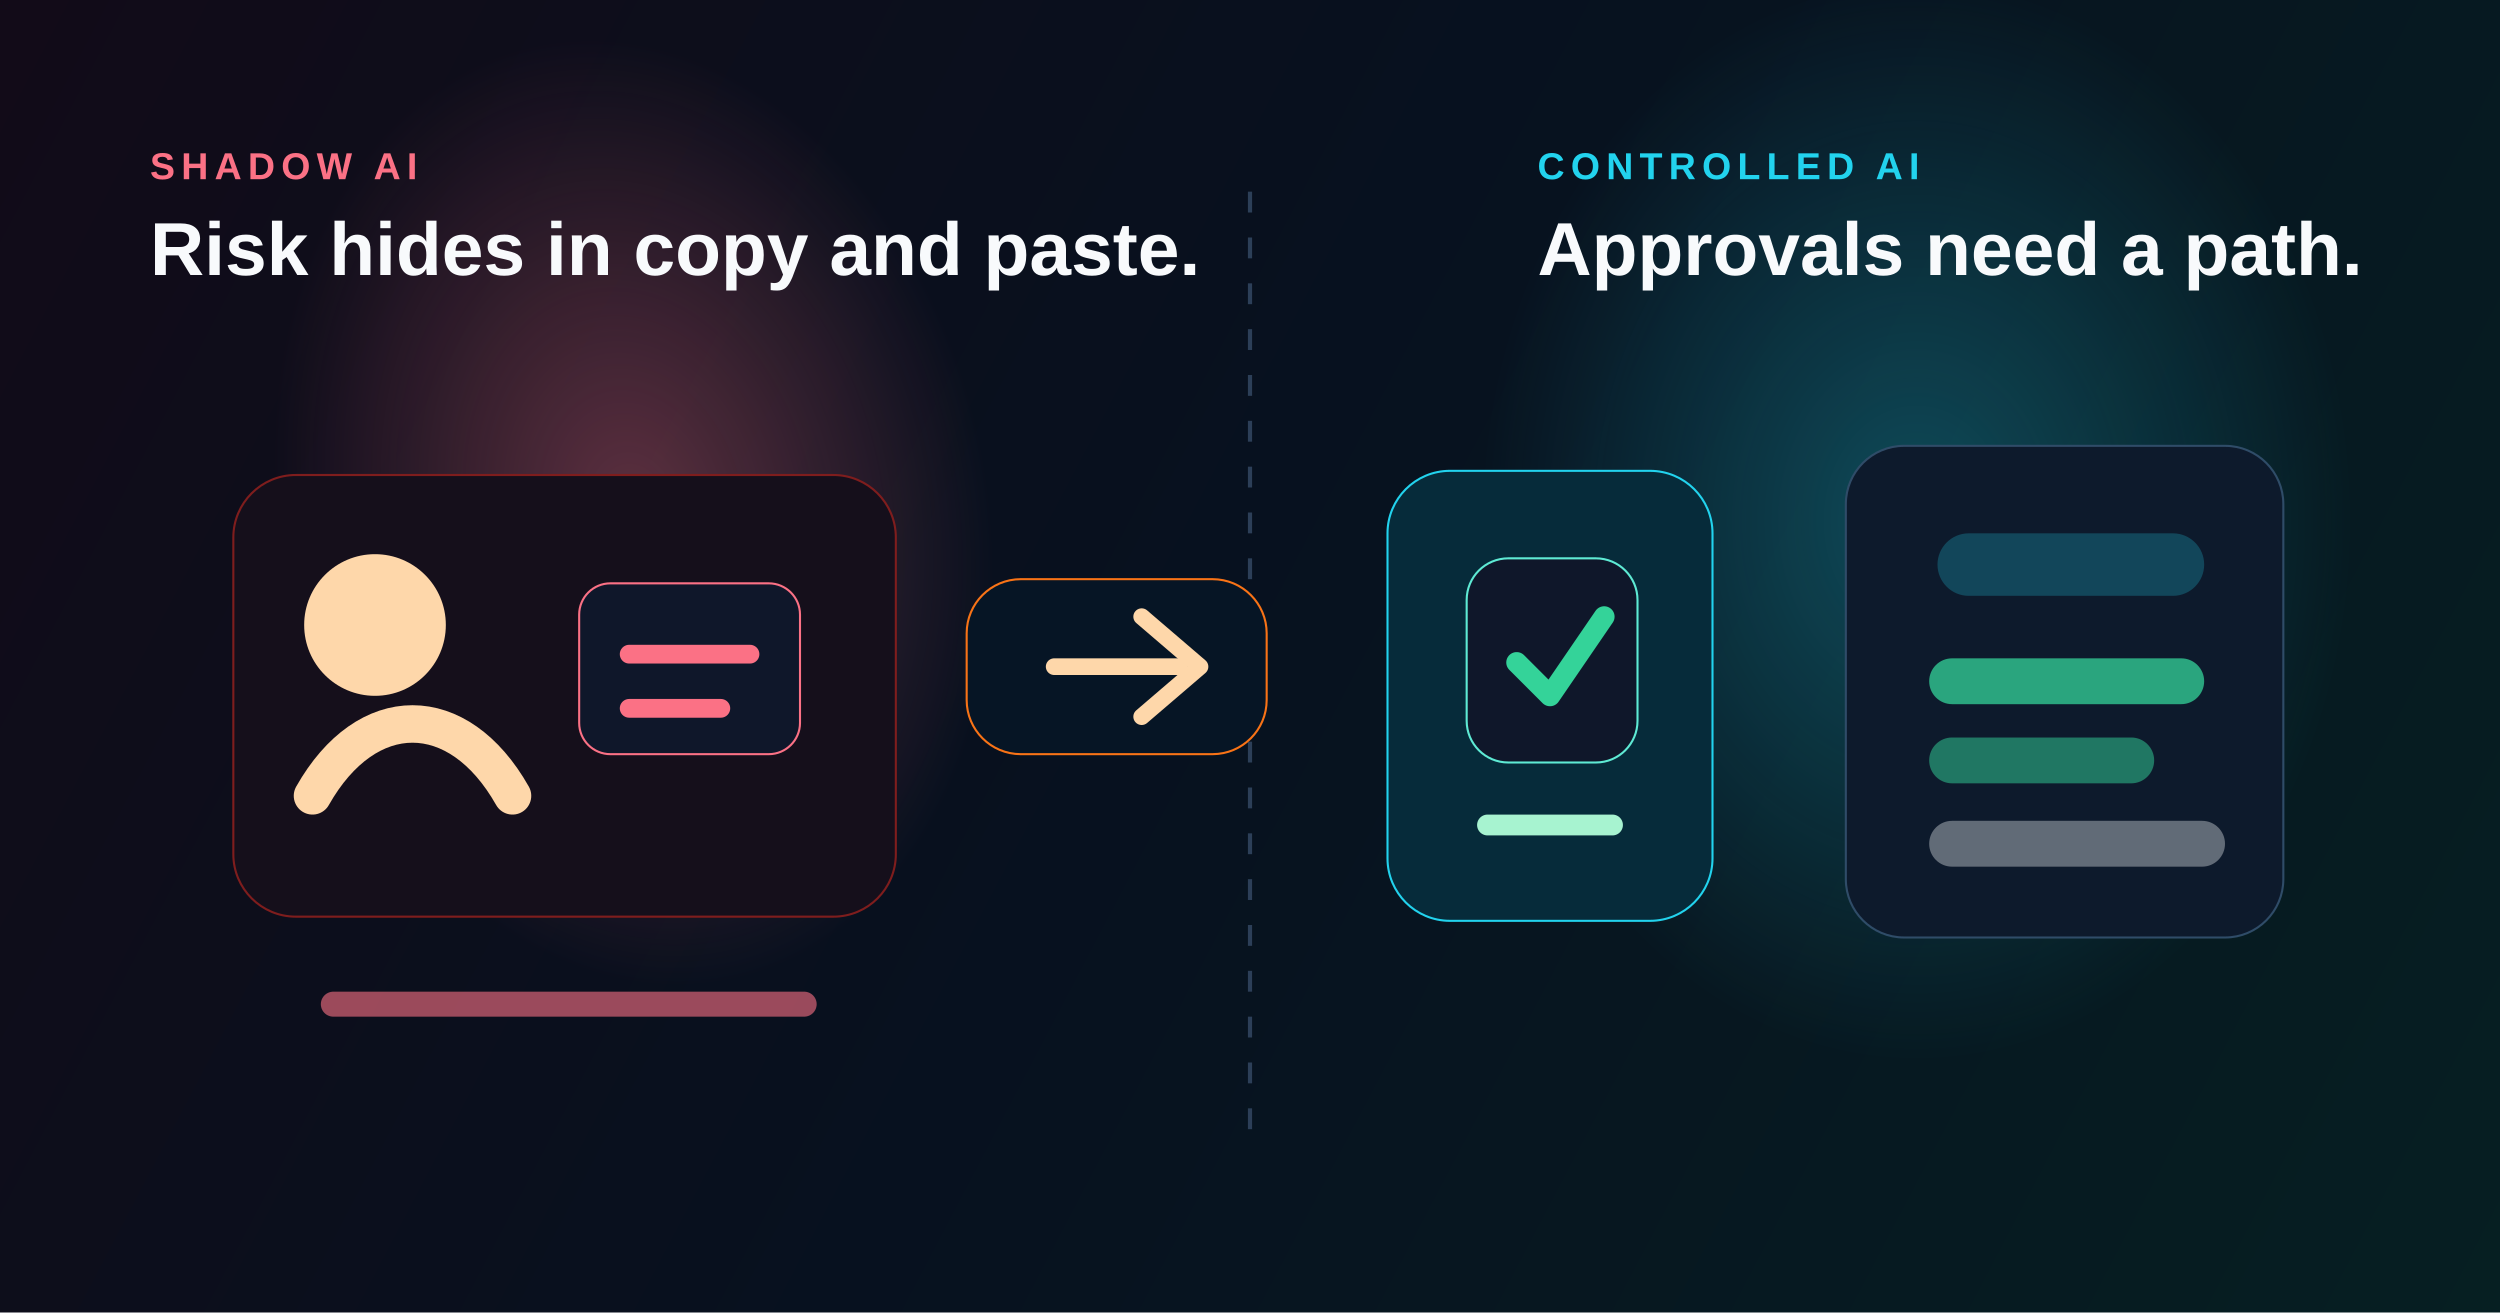
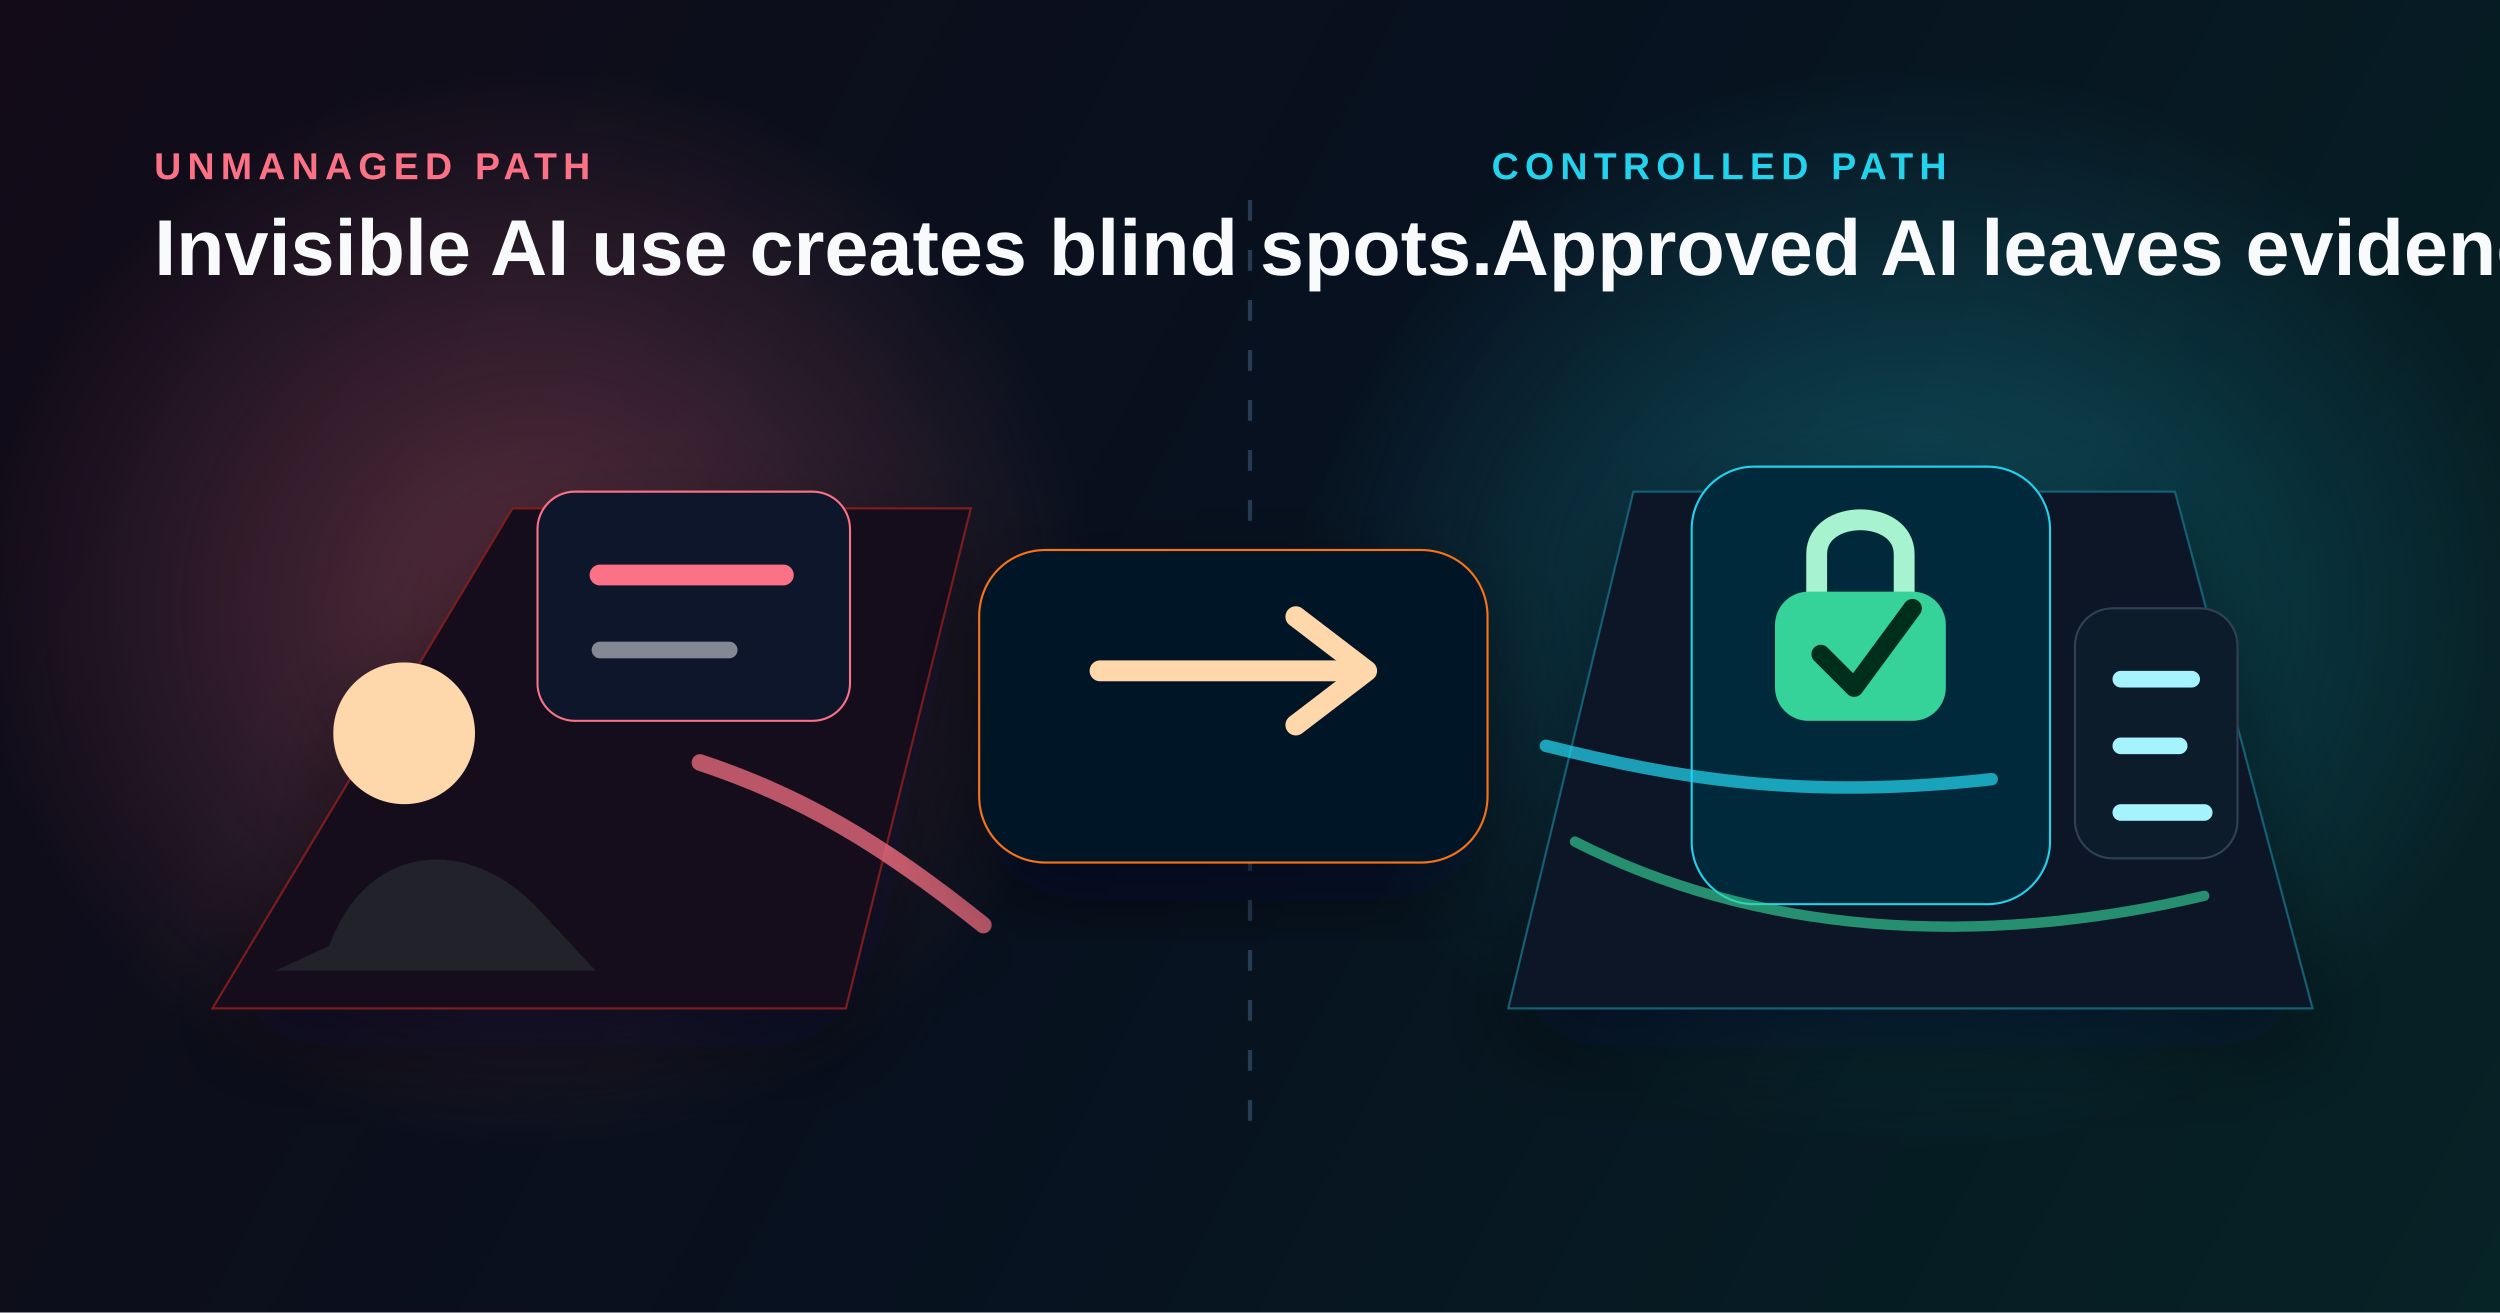
<svg xmlns="http://www.w3.org/2000/svg" width="1200" height="630" viewBox="0 0 1200 630" fill="none" role="img" aria-labelledby="title desc">
  <defs>
    <linearGradient id="bg" x1="0" y1="0" x2="1200" y2="630" gradientUnits="userSpaceOnUse">
-       <stop stop-color="#120b18" />
+       <stop stop-color="#130b18" />
      <stop offset=".48" stop-color="#07111f" />
-       <stop offset="1" stop-color="#061f22" />
+       <stop offset="1" stop-color="#062326" />
    </linearGradient>
-     <radialGradient id="lamp" cx="0" cy="0" r="1" gradientUnits="userSpaceOnUse" gradientTransform="translate(304 246) rotate(78) scale(230 170)">
-       <stop stop-color="#fb7185" stop-opacity=".34" />
+     <radialGradient id="red" cx="0" cy="0" r="1" gradientUnits="userSpaceOnUse" gradientTransform="translate(258 292) scale(270 260)">
+       <stop stop-color="#fb7185" stop-opacity=".32" />
      <stop offset="1" stop-color="#fb7185" stop-opacity="0" />
    </radialGradient>
-     <radialGradient id="approved" cx="0" cy="0" r="1" gradientUnits="userSpaceOnUse" gradientTransform="translate(920 250) rotate(90) scale(260 210)">
-       <stop stop-color="#22d3ee" stop-opacity=".28" />
+     <radialGradient id="blue" cx="0" cy="0" r="1" gradientUnits="userSpaceOnUse" gradientTransform="translate(920 292) scale(300 260)">
+       <stop stop-color="#22d3ee" stop-opacity=".30" />
      <stop offset="1" stop-color="#22d3ee" stop-opacity="0" />
    </radialGradient>
+     <filter id="shadow" x="-20%" y="-25%" width="140%" height="150%">
+       <feDropShadow dx="0" dy="18" stdDeviation="22" flood-color="#020617" flood-opacity=".48" />
+     </filter>
  </defs>
  <rect width="1200" height="630" fill="url(#bg)" />
-   <rect width="600" height="630" fill="url(#lamp)" />
-   <rect x="600" width="600" height="630" fill="url(#approved)" />
+   <rect width="600" height="630" fill="url(#red)" />
+   <rect x="600" width="600" height="630" fill="url(#blue)" />
+   <path d="M600 96V542" stroke="#37516e" stroke-width="2" stroke-dasharray="10 14" opacity=".65" />
  <g font-family="Arial, sans-serif">
-     <text x="72" y="86" fill="#fb7185" font-size="18" font-weight="700" letter-spacing="3">SHADOW AI</text>
-     <text x="72" y="132" fill="#f8fafc" font-size="36" font-weight="800">Risk hides in copy and paste.</text>
-     <text x="738" y="86" fill="#22d3ee" font-size="18" font-weight="700" letter-spacing="3">CONTROLLED AI</text>
-     <text x="738" y="132" fill="#f8fafc" font-size="36" font-weight="800">Approvals need a path.</text>
+     <text x="74" y="86" fill="#fb7185" font-size="18" font-weight="700" letter-spacing="3">UNMANAGED PATH</text>
+     <text x="74" y="132" fill="#f8fafc" font-size="38" font-weight="800">Invisible AI use creates blind spots.</text>
+     <text x="716" y="86" fill="#22d3ee" font-size="18" font-weight="700" letter-spacing="3">CONTROLLED PATH</text>
+     <text x="716" y="132" fill="#f8fafc" font-size="38" font-weight="800">Approved AI leaves evidence behind.</text>
  </g>
-   <path d="M600 92V548" stroke="#2c3f58" stroke-width="2" stroke-dasharray="10 12" />
-   <g>
-     <rect x="112" y="228" width="318" height="212" rx="30" fill="#150f1b" stroke="#7f1d1d" />
-     <circle cx="180" cy="300" r="34" fill="#fed7aa" />
-     <path d="M150 382C176 336 220 336 246 382" stroke="#fed7aa" stroke-width="18" stroke-linecap="round" />
-     <rect x="278" y="280" width="106" height="82" rx="15" fill="#0f172a" stroke="#fb7185" />
-     <path d="M302 314H360M302 340H346" stroke="#fb7185" stroke-width="9" stroke-linecap="round" />
-     <path d="M160 482H386" stroke="#fb7185" stroke-width="12" stroke-linecap="round" opacity=".6" />
+   <g filter="url(#shadow)">
+     <path d="M102 484L246 244H466L406 484H102Z" fill="#160f1d" stroke="#7f1d1d" />
+     <rect x="258" y="236" width="150" height="110" rx="18" fill="#0f172a" stroke="#fb7185" />
+     <path d="M288 276H376" stroke="#fb7185" stroke-width="10" stroke-linecap="round" />
+     <path d="M288 312H350" stroke="#f8fafc" stroke-width="8" stroke-linecap="round" opacity=".5" />
+     <circle cx="194" cy="352" r="34" fill="#fed7aa" />
+     <path d="M158 454C176 404 226 400 260 438L286 466H132L158 454Z" fill="#20202b" />
+     <path d="M336 366C384 382 422 404 472 444" stroke="#fb7185" stroke-width="8" stroke-linecap="round" opacity=".72" />
  </g>
-   <g>
-     <rect x="464" y="278" width="144" height="84" rx="26" fill="#061525" stroke="#f97316" />
-     <path d="M506 320H566" stroke="#fed7aa" stroke-width="8" stroke-linecap="round" />
-     <path d="M548 296L576 320L548 344" stroke="#fed7aa" stroke-width="8" stroke-linecap="round" stroke-linejoin="round" />
+   <g filter="url(#shadow)">
+     <path d="M502 264H682C700 264 714 278 714 296V382C714 400 700 414 682 414H502C484 414 470 400 470 382V296C470 278 484 264 502 264Z" fill="#061525" stroke="#f97316" />
+     <path d="M528 322H650" stroke="#fed7aa" stroke-width="10" stroke-linecap="round" />
+     <path d="M622 296L656 322L622 348" stroke="#fed7aa" stroke-width="10" stroke-linecap="round" stroke-linejoin="round" />
  </g>
-   <g>
-     <rect x="666" y="226" width="156" height="216" rx="30" fill="#062b3a" stroke="#22d3ee" />
-     <rect x="704" y="268" width="82" height="98" rx="20" fill="#0f172a" stroke="#5eead4" />
-     <path d="M728 318L744 334L770 296" stroke="#34d399" stroke-width="10" stroke-linecap="round" stroke-linejoin="round" />
-     <path d="M714 396H774" stroke="#a7f3d0" stroke-width="10" stroke-linecap="round" />
+   <g filter="url(#shadow)">
+     <path d="M724 484L784 236H1044L1110 484H724Z" fill="#071927" stroke="#155e75" />
+     <rect x="812" y="224" width="172" height="210" rx="30" fill="#062b3a" stroke="#22d3ee" />
+     <path d="M872 284V266C872 244 914 244 914 266V284" stroke="#a7f3d0" stroke-width="10" stroke-linecap="round" />
+     <rect x="852" y="284" width="82" height="62" rx="16" fill="#34d399" />
+     <path d="M874 314L890 330L918 292" stroke="#052e1a" stroke-width="9" stroke-linecap="round" stroke-linejoin="round" />
+     <rect x="996" y="292" width="78" height="120" rx="18" fill="#0d1a2c" stroke="#334155" />
+     <path d="M1018 326H1052M1018 358H1046M1018 390H1058" stroke="#a5f3fc" stroke-width="8" stroke-linecap="round" />
  </g>
-   <g>
-     <rect x="886" y="214" width="210" height="236" rx="28" fill="#0d1a2c" stroke="#2f4c68" />
-     <rect x="930" y="256" width="128" height="30" rx="15" fill="#22d3ee" opacity=".24" />
-     <rect x="926" y="316" width="132" height="22" rx="11" fill="#34d399" opacity=".75" />
-     <rect x="926" y="354" width="108" height="22" rx="11" fill="#34d399" opacity=".5" />
-     <rect x="926" y="394" width="142" height="22" rx="11" fill="#f8fafc" opacity=".36" />
-   </g>
+   <path d="M742 358C806 374 866 384 956 374" stroke="#22d3ee" stroke-width="6" stroke-linecap="round" opacity=".72" />
+   <path d="M756 404C842 448 948 456 1058 430" stroke="#34d399" stroke-width="5" stroke-linecap="round" opacity=".64" />
</svg>
